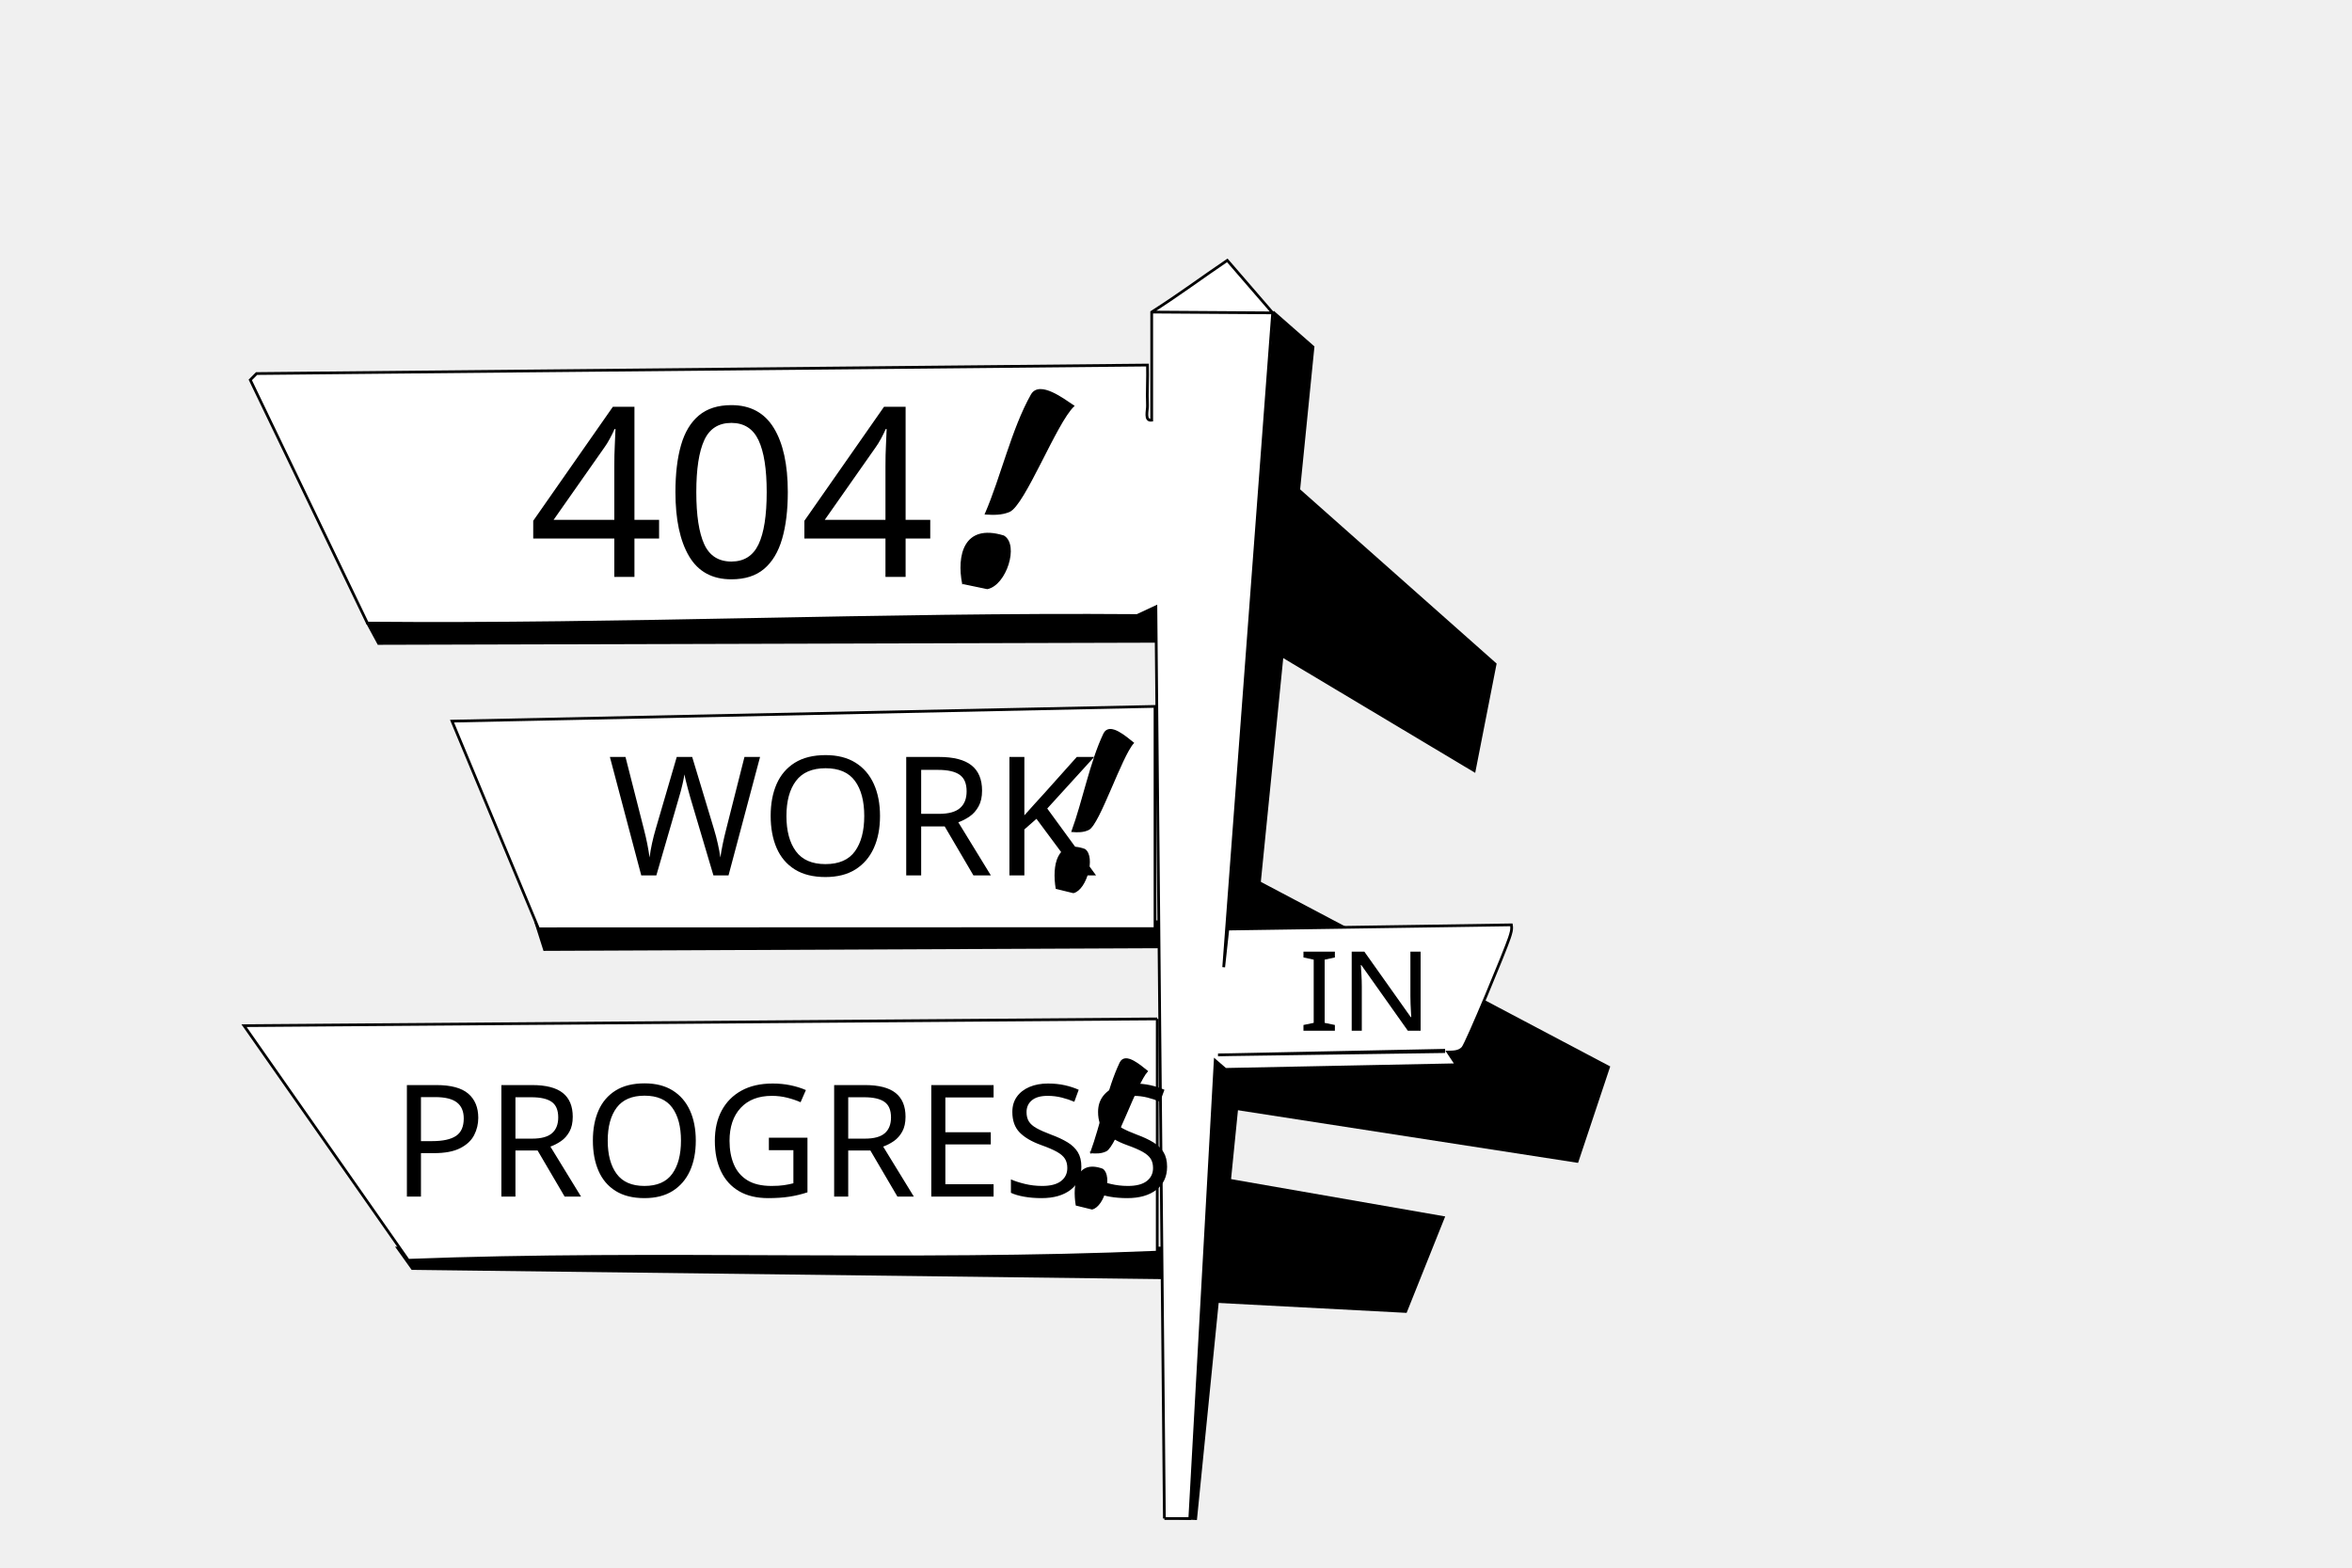
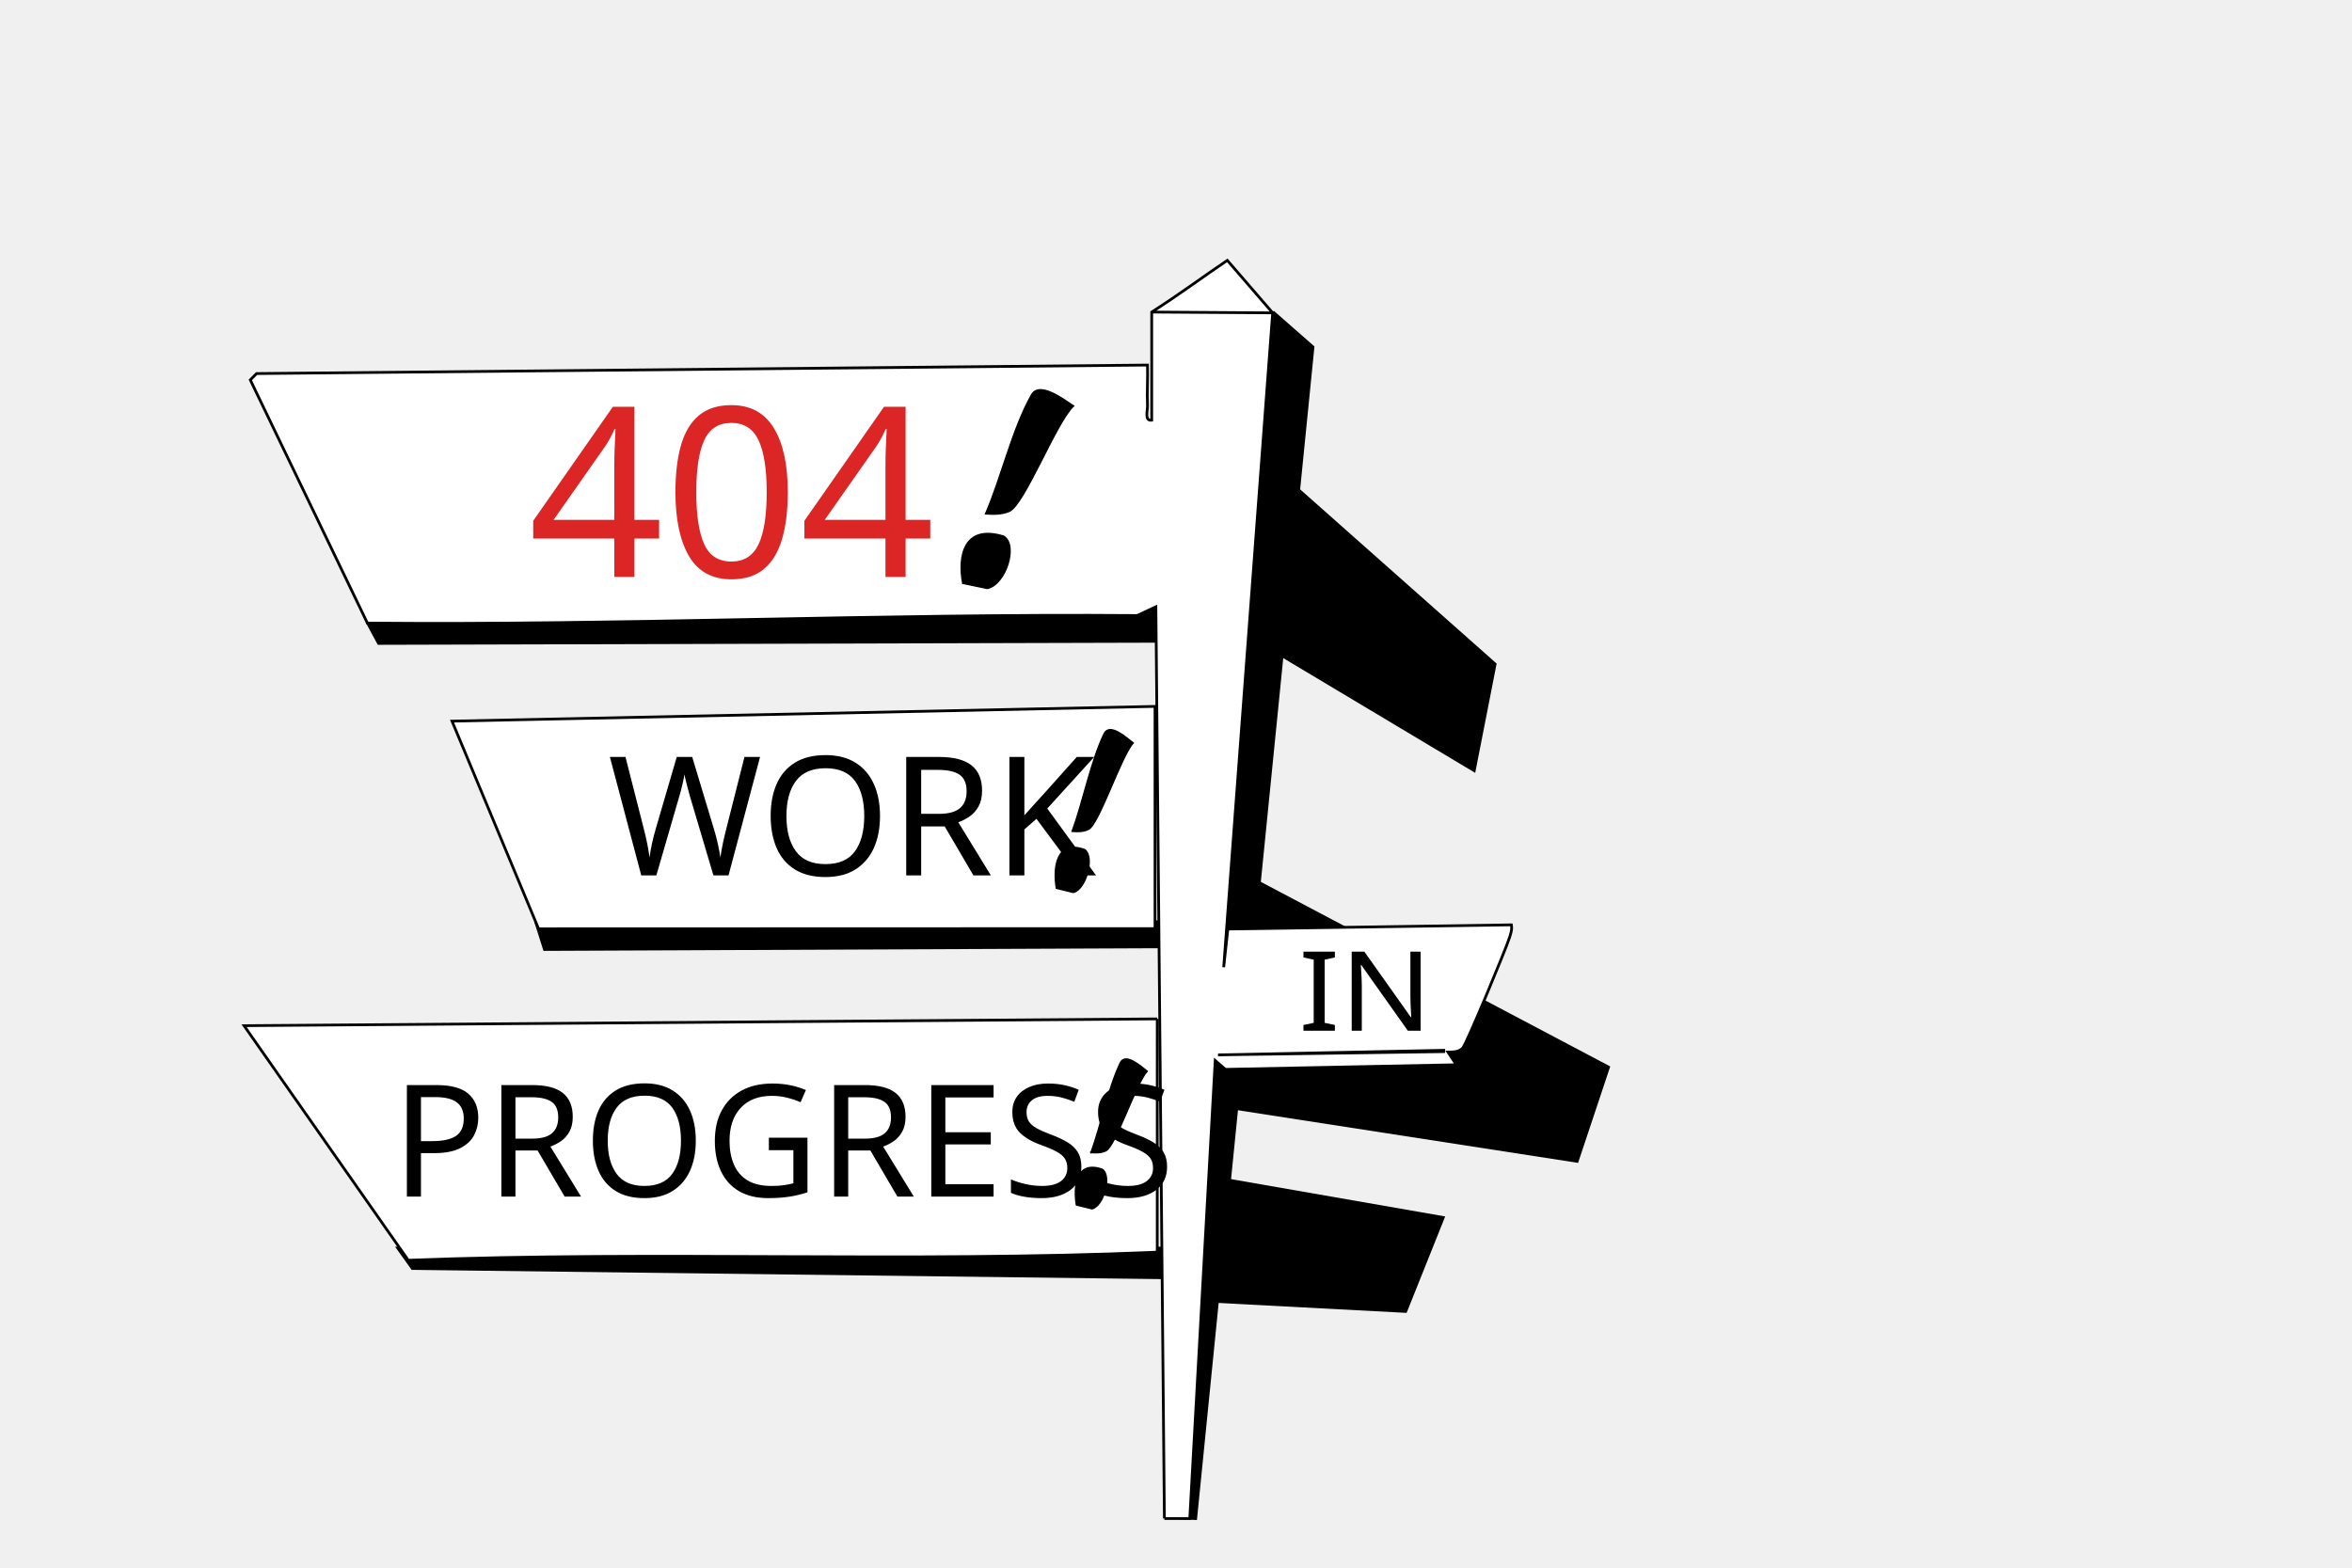
<svg xmlns="http://www.w3.org/2000/svg" id="Layer_3" data-name="Layer 3" viewBox="0 0 1713.38 1142.26">
  <defs>
    <style>
      .cls-1 {
        font-size: 120.87px;
      }

      .cls-1, .cls-2, .cls-3, .cls-4 {
        font-family: KCAcmeHandInked, 'KC Acme Hand';
        isolation: isolate;
      }

      .cls-2 {
        font-size: 113.76px;
      }

      .cls-5 {
        fill: #fff;
        stroke-width: 2px;
      }

      .cls-5, .cls-6 {
        stroke: #000;
        stroke-miterlimit: 10;
      }

      .cls-3 {
        font-size: 172.67px;
+         fill: #dc2626;
      }

      .cls-4 {
        font-size: 80.65px;
      }
    </style>
  </defs>
  <g id="Shadow_Group_" data-name="Shadow &amp;lt;Group&amp;gt;">
    <polygon points="898.21 631.83 1173.01 777.04 1149.59 847.3 887.28 806.7 898.21 631.83" />
    <polygon points="882.6 856.67 1052.79 886.33 1024.68 956.59 876.75 948.79 882.6 856.67" />
    <polygon points="915.39 467.89 1074.65 563.13 1090.26 483.5 924.76 336.74 915.39 467.89" />
    <polygon points="957.55 252.42 871.93 1107.53 858.92 1107.01 927.88 226.4 957.55 252.42" />
    <polygon points="266.61 453.99 842.03 442.13 842.08 468.27 275.19 469.82 266.61 453.99" />
    <polygon points="287.79 908.35 846.38 908.35 847.35 932.01 299.86 925.25 287.79 908.35" />
    <polygon points="389.16 671.59 844.83 670.62 843.87 690.9 395.92 692.83 389.16 671.59" />
  </g>
  <g id="Sign_Group_" data-name="Sign &amp;lt;Group&amp;gt;">
    <path class="cls-5" d="M848.23,1106.44l-6.2-664.31-13.66,6.36c-187.16-1.47-373.84,7.21-560.74,5.5l-85.3-177.18,4.59-4.63,649.01-6.19c.27,9.74-.42,19.63-.02,29.4.16,3.8-2.34,11.47,3.08,10.78v-78.79c20.72-13.21,35.81-24.66,55.07-37.67l33.05,38.25-88.12-.58,88.12.58-35.68,476.78,3.04-27.81,206.55-3.06c.61,3.43-.39,6.19-1.41,9.37-2.73,8.58-31.1,77.01-33.99,80.27-2.75,3.09-7.06,3-10.82,3.07l6.13,9.22-168.23,3.37-7.44-6.43-18.53,333.69h-18.5ZM888.3,768.59v.04l163.45-3.36v.97l-163.45,2.34Z" />
    <path class="cls-5" d="M843.03,742.38v169.96c-181.29,7.76-363.99-1.05-545.59,5.92l-119.67-170.94,665.26-4.93Z" />
    <polygon class="cls-5" points="841.41 514.7 841.41 676.6 392.35 676.74 329.29 525.44 841.41 514.7" />
  </g>
  <text class="cls-4" transform="translate(946 751.01) scale(1.1 1)">
    <tspan x="0" y="0">IN</tspan>
  </text>
  <g id="_404_Group_" data-name="404 &amp;lt;Group&amp;gt;">
-     <text class="cls-3" transform="translate(384.82 420.37)">
-       <tspan x="0" y="0">404</tspan>
+     <text class="cls-3" transform="translate(384.82 420.37)" fill="#dc2626">
+       <tspan x="0" y="0" fill="#dc2626">404</tspan>
    </text>
    <g>
      <path class="cls-6" d="M717.94,374.42c5.93.35,11.64.5,17.21-1.81,11.1-4.6,34.22-64.9,46.93-76.81-6.81-4.45-24.81-18.44-30.65-8.09-14.13,25.04-21.91,60.03-33.49,86.71Z" />
      <path class="cls-6" d="M701.35,425.03l17.87,3.73c13.45-2.73,22.69-31.64,11.91-38.11-29.15-8.97-33.56,14.76-29.79,34.39Z" />
    </g>
  </g>
  <g id="Work_Group_" data-name="Work &amp;lt;Group&amp;gt;">
    <text class="cls-1" transform="translate(442.84 637.83)">
      <tspan x="0" y="0">WORK </tspan>
    </text>
    <g>
      <path class="cls-6" d="M781.03,605.75c4.12.28,8.07.41,11.94-1.48,7.7-3.77,23.74-53.18,32.55-62.94-4.72-3.65-17.21-15.11-21.26-6.63-9.8,20.51-15.2,49.18-23.23,71.05Z" />
      <path class="cls-6" d="M769.52,647.22l12.4,3.05c9.33-2.24,15.74-25.93,8.26-31.23-20.22-7.35-23.28,12.09-20.66,28.18Z" />
    </g>
  </g>
  <g id="Progress_Group_" data-name="Progress &amp;lt;Group&amp;gt;">
    <text class="cls-2" transform="translate(285.38 871.84)">
      <tspan x="0" y="0">PROGRESS </tspan>
    </text>
    <g>
      <path class="cls-6" d="M794.71,839.8c3.79.26,7.43.38,10.99-1.36,7.09-3.47,21.85-48.95,29.97-57.93-4.35-3.36-15.84-13.91-19.57-6.1-9.02,18.88-13.99,45.27-21.38,65.4Z" />
      <path class="cls-6" d="M784.11,877.97l11.41,2.81c8.59-2.06,14.49-23.87,7.61-28.75-18.61-6.77-21.43,11.13-19.02,25.94Z" />
    </g>
  </g>
</svg>
